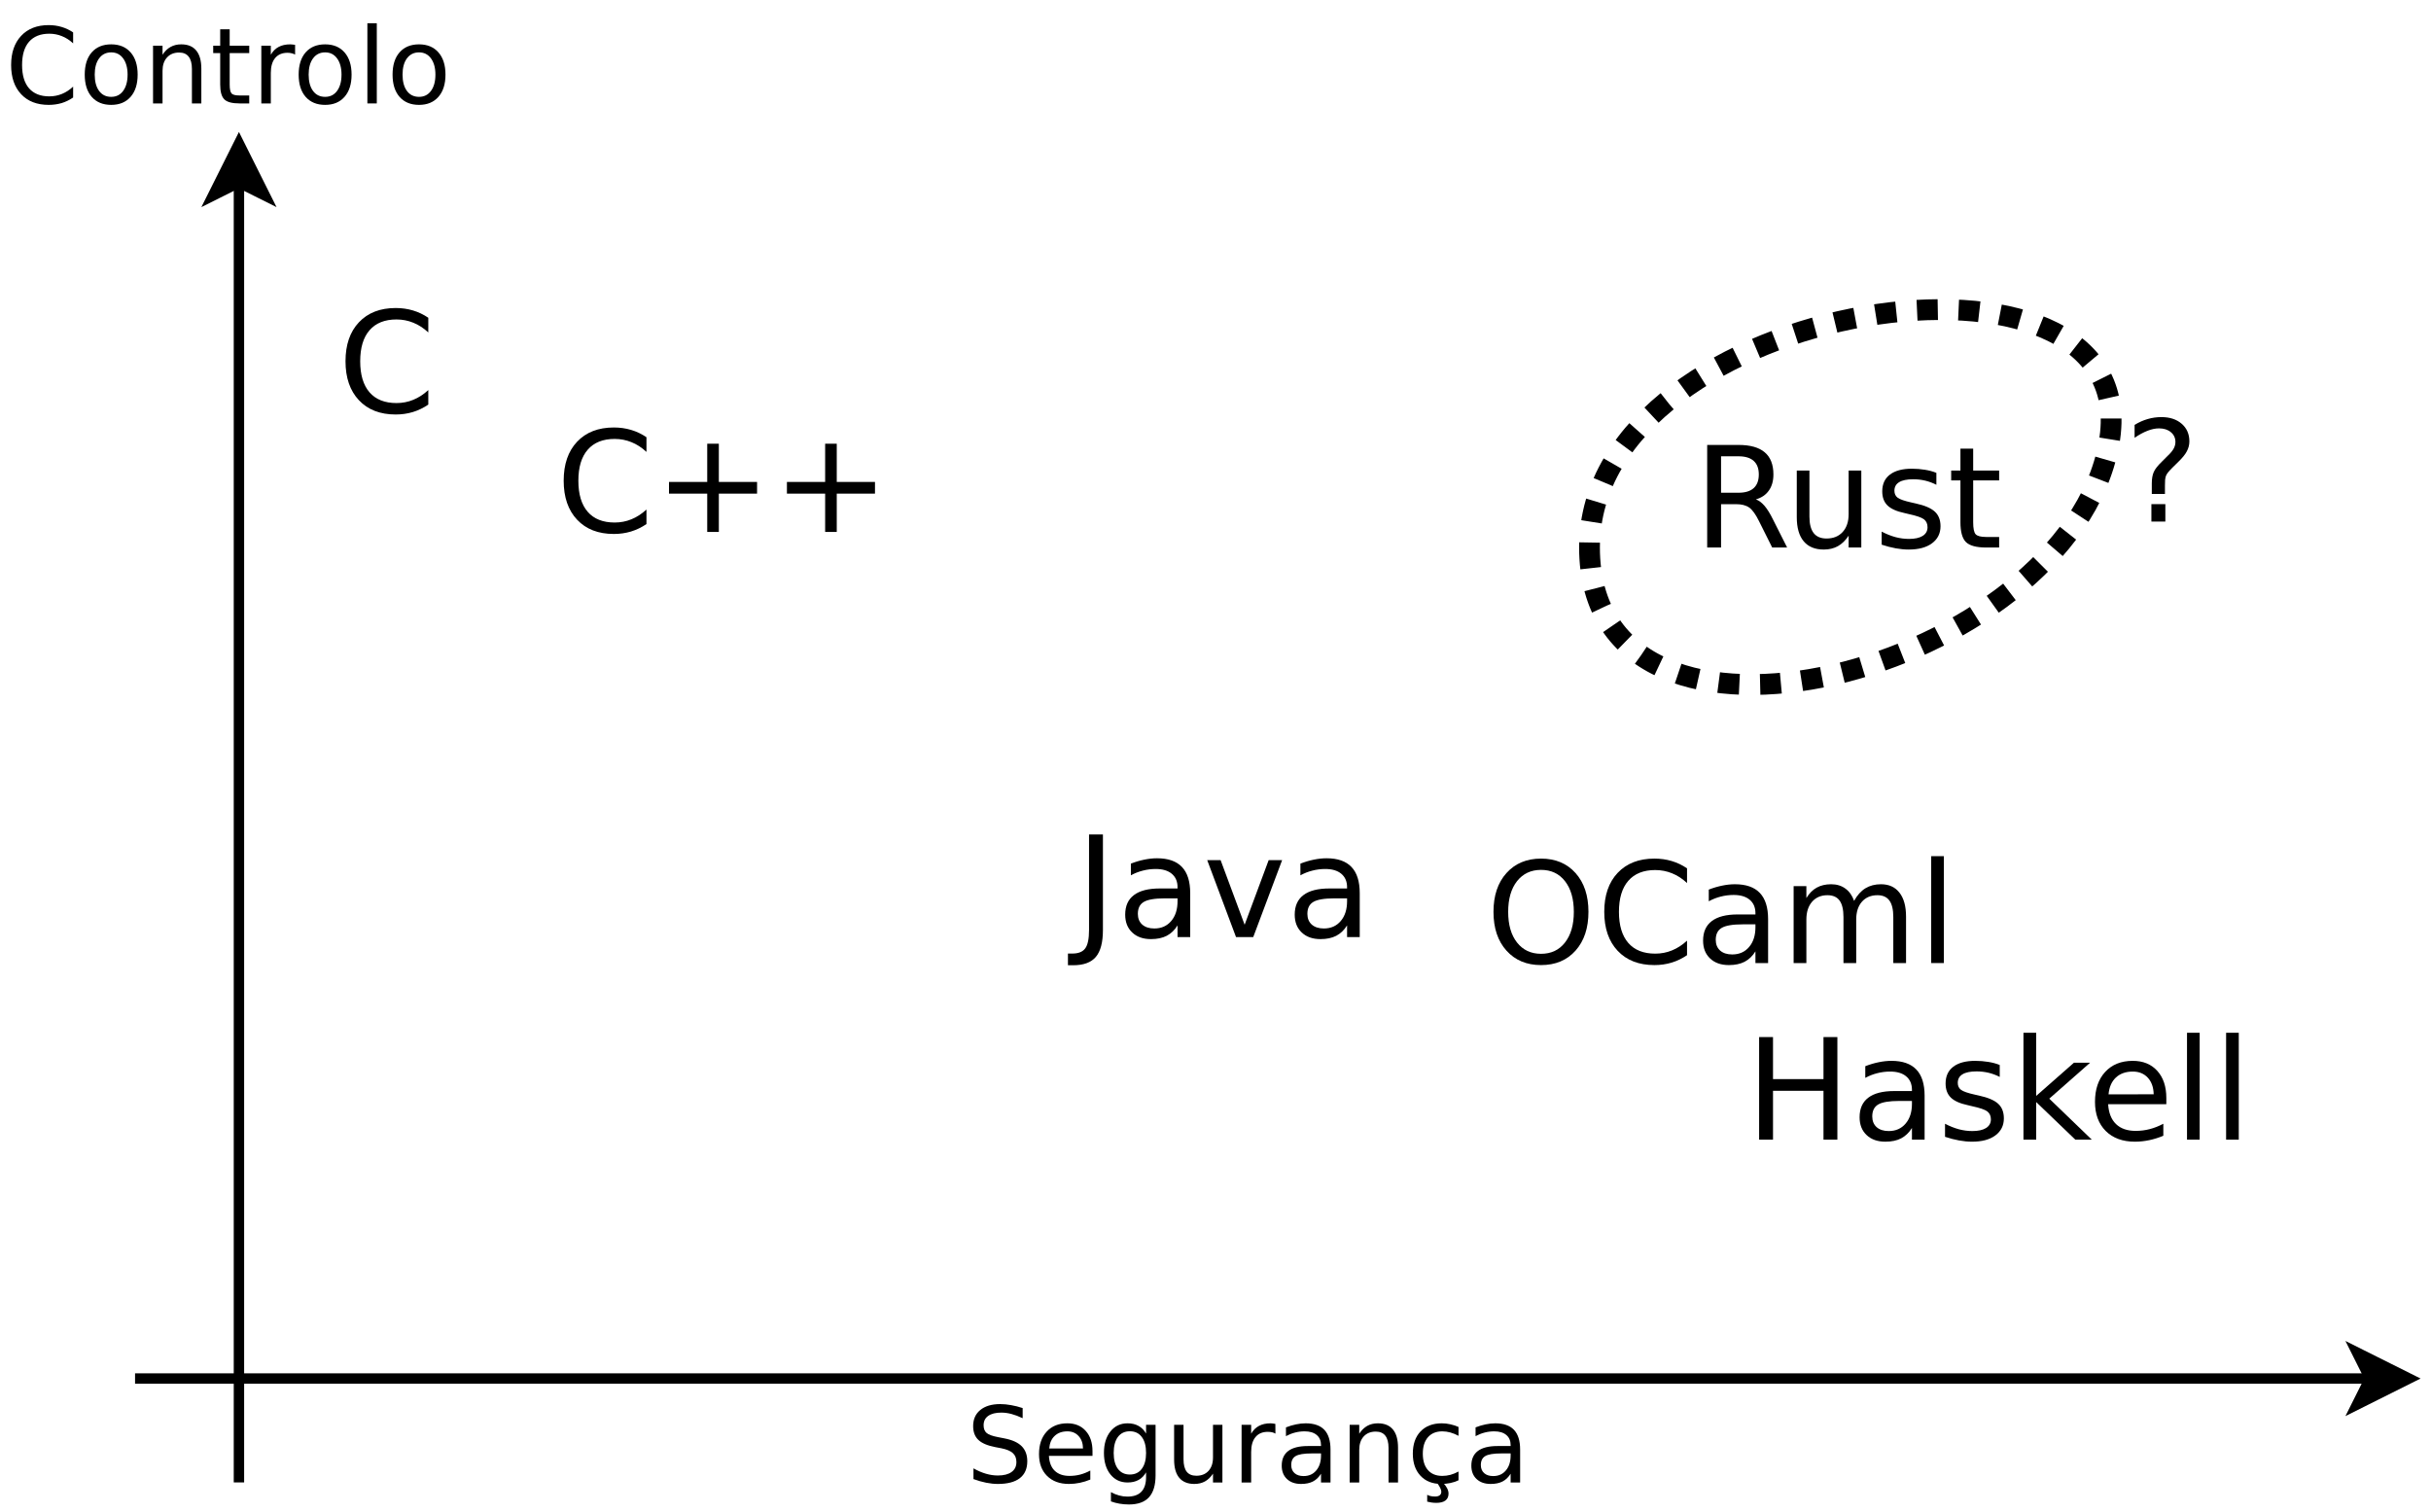
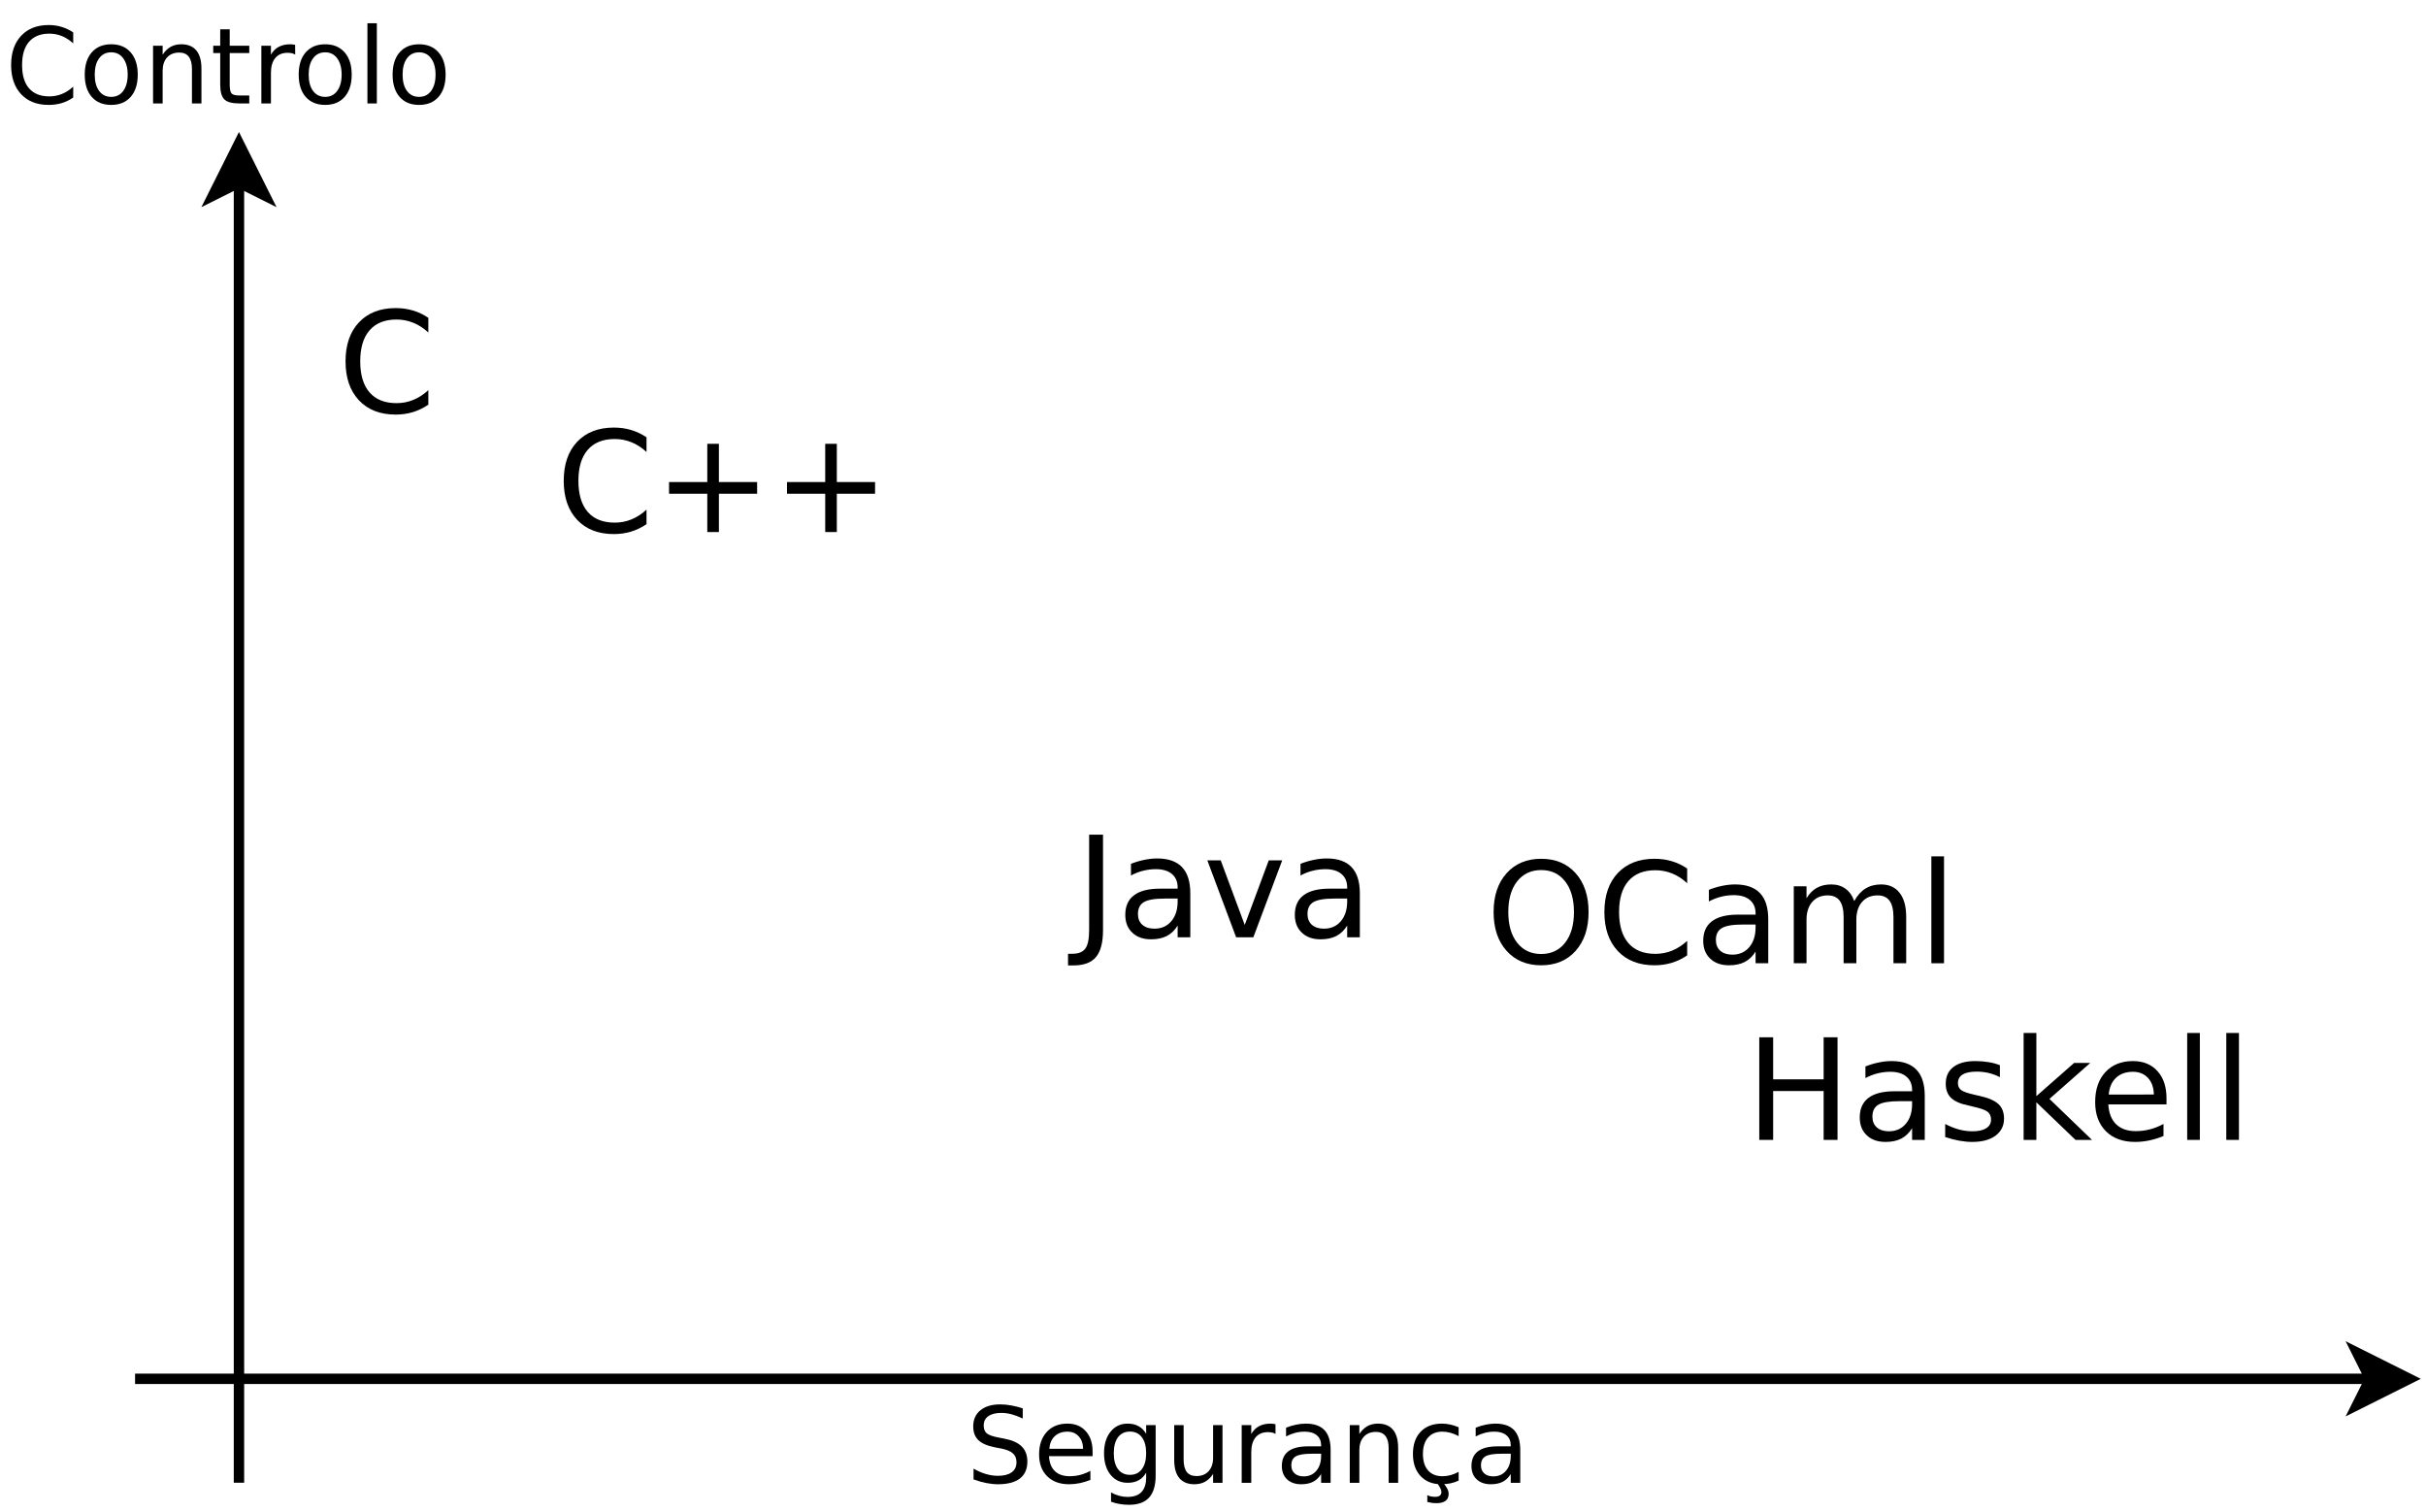
- <svg xmlns="http://www.w3.org/2000/svg" xmlns:xlink="http://www.w3.org/1999/xlink" width="468pt" height="291pt" viewBox="0 0 468 291" version="1.1">
+ <svg xmlns="http://www.w3.org/2000/svg" xmlns:xlink="http://www.w3.org/1999/xlink" width="467pt" height="291pt" viewBox="0 0 467 291" version="1.1">
  <defs>
    <g>
      <symbol overflow="visible" id="glyph0-0">
        <path style="stroke:none;" d="M 1.344 4.781 L 1.344 -19.109 L 14.891 -19.109 L 14.891 4.781 Z M 2.875 3.281 L 13.391 3.281 L 13.391 -17.578 L 2.875 -17.578 Z M 2.875 3.281 " />
      </symbol>
      <symbol overflow="visible" id="glyph0-1">
        <path style="stroke:none;" d="M 17.453 -18.234 L 17.453 -15.406 C 16.547 -16.25 15.582 -16.875 14.562 -17.281 C 13.551 -17.695 12.473 -17.906 11.328 -17.906 C 9.066 -17.906 7.336 -17.211 6.141 -15.828 C 4.941 -14.453 4.344 -12.461 4.344 -9.859 C 4.344 -7.254 4.941 -5.258 6.141 -3.875 C 7.336 -2.5 9.066 -1.812 11.328 -1.812 C 12.473 -1.812 13.551 -2.02 14.562 -2.438 C 15.582 -2.852 16.547 -3.477 17.453 -4.312 L 17.453 -1.516 C 16.516 -0.879 15.52 -0.398 14.469 -0.078 C 13.426 0.234 12.328 0.391 11.172 0.391 C 8.18 0.391 5.82 -0.523 4.094 -2.359 C 2.375 -4.191 1.516 -6.691 1.516 -9.859 C 1.516 -13.035 2.375 -15.535 4.094 -17.359 C 5.82 -19.191 8.18 -20.109 11.172 -20.109 C 12.348 -20.109 13.457 -19.953 14.5 -19.641 C 15.551 -19.328 16.535 -18.859 17.453 -18.234 Z M 17.453 -18.234 " />
      </symbol>
      <symbol overflow="visible" id="glyph0-2">
        <path style="stroke:none;" d="M 12.469 -16.984 L 12.469 -9.625 L 19.828 -9.625 L 19.828 -7.375 L 12.469 -7.375 L 12.469 0 L 10.234 0 L 10.234 -7.375 L 2.875 -7.375 L 2.875 -9.625 L 10.234 -9.625 L 10.234 -16.984 Z M 12.469 -16.984 " />
      </symbol>
      <symbol overflow="visible" id="glyph0-3">
        <path style="stroke:none;" d="M 2.656 -19.75 L 5.328 -19.75 L 5.328 -1.375 C 5.328 1.008 4.875 2.738 3.969 3.812 C 3.07 4.883 1.617 5.422 -0.391 5.422 L -1.406 5.422 L -1.406 3.172 L -0.562 3.172 C 0.613 3.172 1.441 2.836 1.922 2.172 C 2.41 1.516 2.656 0.332 2.656 -1.375 Z M 2.656 -19.75 " />
      </symbol>
      <symbol overflow="visible" id="glyph0-4">
        <path style="stroke:none;" d="M 9.281 -7.453 C 7.32 -7.453 5.961 -7.223 5.203 -6.766 C 4.441 -6.316 4.062 -5.551 4.062 -4.469 C 4.062 -3.602 4.344 -2.914 4.906 -2.406 C 5.477 -1.906 6.254 -1.656 7.234 -1.656 C 8.586 -1.656 9.672 -2.133 10.484 -3.094 C 11.297 -4.051 11.703 -5.32 11.703 -6.906 L 11.703 -7.453 Z M 14.141 -8.453 L 14.141 0 L 11.703 0 L 11.703 -2.25 C 11.148 -1.352 10.457 -0.688 9.625 -0.25 C 8.801 0.176 7.789 0.391 6.594 0.391 C 5.07 0.391 3.863 -0.035 2.969 -0.891 C 2.07 -1.742 1.625 -2.883 1.625 -4.312 C 1.625 -5.977 2.18 -7.234 3.297 -8.078 C 4.41 -8.93 6.078 -9.359 8.297 -9.359 L 11.703 -9.359 L 11.703 -9.594 C 11.703 -10.707 11.332 -11.57 10.594 -12.188 C 9.863 -12.801 8.832 -13.109 7.5 -13.109 C 6.656 -13.109 5.832 -13.004 5.031 -12.797 C 4.227 -12.598 3.457 -12.297 2.719 -11.891 L 2.719 -14.141 C 3.602 -14.484 4.461 -14.738 5.297 -14.906 C 6.141 -15.082 6.957 -15.172 7.75 -15.172 C 9.895 -15.172 11.492 -14.613 12.547 -13.5 C 13.609 -12.395 14.141 -10.711 14.141 -8.453 Z M 14.141 -8.453 " />
      </symbol>
      <symbol overflow="visible" id="glyph0-5">
        <path style="stroke:none;" d="M 0.812 -14.812 L 3.391 -14.812 L 8.016 -2.375 L 12.641 -14.812 L 15.234 -14.812 L 9.672 0 L 6.359 0 Z M 0.812 -14.812 " />
      </symbol>
      <symbol overflow="visible" id="glyph0-6">
        <path style="stroke:none;" d="M 10.672 -17.938 C 8.734 -17.938 7.191 -17.211 6.047 -15.766 C 4.91 -14.316 4.344 -12.348 4.344 -9.859 C 4.344 -7.367 4.91 -5.398 6.047 -3.953 C 7.191 -2.504 8.734 -1.781 10.672 -1.781 C 12.617 -1.781 14.156 -2.504 15.281 -3.953 C 16.414 -5.398 16.984 -7.367 16.984 -9.859 C 16.984 -12.348 16.414 -14.316 15.281 -15.766 C 14.156 -17.211 12.617 -17.938 10.672 -17.938 Z M 10.672 -20.109 C 13.441 -20.109 15.656 -19.18 17.312 -17.328 C 18.969 -15.473 19.797 -12.984 19.797 -9.859 C 19.797 -6.742 18.969 -4.254 17.312 -2.391 C 15.656 -0.535 13.441 0.391 10.672 0.391 C 7.898 0.391 5.68 -0.535 4.016 -2.391 C 2.348 -4.242 1.516 -6.734 1.516 -9.859 C 1.516 -12.984 2.348 -15.473 4.016 -17.328 C 5.68 -19.18 7.898 -20.109 10.672 -20.109 Z M 10.672 -20.109 " />
      </symbol>
      <symbol overflow="visible" id="glyph0-7">
        <path style="stroke:none;" d="M 14.094 -11.969 C 14.695 -13.062 15.422 -13.867 16.266 -14.391 C 17.117 -14.91 18.117 -15.172 19.266 -15.172 C 20.805 -15.172 21.992 -14.629 22.828 -13.547 C 23.672 -12.473 24.094 -10.938 24.094 -8.938 L 24.094 0 L 21.641 0 L 21.641 -8.859 C 21.641 -10.285 21.391 -11.344 20.891 -12.031 C 20.391 -12.719 19.625 -13.062 18.594 -13.062 C 17.332 -13.062 16.332 -12.641 15.594 -11.797 C 14.863 -10.961 14.5 -9.82 14.5 -8.375 L 14.5 0 L 12.047 0 L 12.047 -8.859 C 12.047 -10.285 11.797 -11.344 11.297 -12.031 C 10.797 -12.719 10.02 -13.062 8.969 -13.062 C 7.727 -13.062 6.738 -12.641 6 -11.797 C 5.27 -10.953 4.906 -9.812 4.906 -8.375 L 4.906 0 L 2.453 0 L 2.453 -14.812 L 4.906 -14.812 L 4.906 -12.516 C 5.457 -13.422 6.117 -14.086 6.891 -14.516 C 7.672 -14.953 8.598 -15.172 9.672 -15.172 C 10.742 -15.172 11.656 -14.895 12.406 -14.344 C 13.164 -13.801 13.727 -13.008 14.094 -11.969 Z M 14.094 -11.969 " />
      </symbol>
      <symbol overflow="visible" id="glyph0-8">
        <path style="stroke:none;" d="M 2.547 -20.578 L 4.984 -20.578 L 4.984 0 L 2.547 0 Z M 2.547 -20.578 " />
      </symbol>
      <symbol overflow="visible" id="glyph0-9">
        <path style="stroke:none;" d="M 2.656 -19.75 L 5.328 -19.75 L 5.328 -11.656 L 15.047 -11.656 L 15.047 -19.75 L 17.719 -19.75 L 17.719 0 L 15.047 0 L 15.047 -9.406 L 5.328 -9.406 L 5.328 0 L 2.656 0 Z M 2.656 -19.75 " />
      </symbol>
      <symbol overflow="visible" id="glyph0-10">
        <path style="stroke:none;" d="M 12 -14.375 L 12 -12.078 C 11.312 -12.43 10.598 -12.695 9.859 -12.875 C 9.117 -13.051 8.348 -13.141 7.547 -13.141 C 6.336 -13.141 5.43 -12.953 4.828 -12.578 C 4.223 -12.211 3.922 -11.66 3.922 -10.922 C 3.922 -10.348 4.133 -9.898 4.562 -9.578 C 5 -9.266 5.875 -8.961 7.188 -8.672 L 8.016 -8.484 C 9.742 -8.109 10.973 -7.582 11.703 -6.906 C 12.43 -6.238 12.797 -5.301 12.797 -4.094 C 12.797 -2.719 12.25 -1.625 11.156 -0.812 C 10.07 -0.008 8.578 0.391 6.672 0.391 C 5.879 0.391 5.051 0.312 4.188 0.156 C 3.32 0 2.414 -0.234 1.469 -0.547 L 1.469 -3.062 C 2.363 -2.594 3.25 -2.238 4.125 -2 C 5 -1.77 5.863 -1.656 6.719 -1.656 C 7.863 -1.656 8.742 -1.848 9.359 -2.234 C 9.984 -2.629 10.297 -3.188 10.297 -3.906 C 10.297 -4.562 10.07 -5.066 9.625 -5.422 C 9.176 -5.773 8.195 -6.113 6.688 -6.438 L 5.844 -6.641 C 4.332 -6.961 3.242 -7.453 2.578 -8.109 C 1.91 -8.766 1.578 -9.664 1.578 -10.812 C 1.578 -12.207 2.066 -13.281 3.047 -14.031 C 4.035 -14.789 5.441 -15.172 7.266 -15.172 C 8.16 -15.172 9.004 -15.102 9.797 -14.969 C 10.598 -14.844 11.332 -14.645 12 -14.375 Z M 12 -14.375 " />
      </symbol>
      <symbol overflow="visible" id="glyph0-11">
        <path style="stroke:none;" d="M 2.453 -20.578 L 4.906 -20.578 L 4.906 -8.422 L 12.172 -14.812 L 15.281 -14.812 L 7.422 -7.891 L 15.609 0 L 12.438 0 L 4.906 -7.234 L 4.906 0 L 2.453 0 Z M 2.453 -20.578 " />
      </symbol>
      <symbol overflow="visible" id="glyph0-12">
        <path style="stroke:none;" d="M 15.234 -8.016 L 15.234 -6.828 L 4.031 -6.828 C 4.133 -5.148 4.641 -3.875 5.547 -3 C 6.453 -2.125 7.711 -1.688 9.328 -1.688 C 10.266 -1.688 11.172 -1.801 12.047 -2.031 C 12.922 -2.258 13.789 -2.602 14.656 -3.062 L 14.656 -0.75 C 13.781 -0.383 12.883 -0.102 11.969 0.094 C 11.051 0.289 10.125 0.391 9.188 0.391 C 6.82 0.391 4.945 -0.297 3.562 -1.672 C 2.188 -3.055 1.5 -4.922 1.5 -7.266 C 1.5 -9.691 2.148 -11.613 3.453 -13.031 C 4.766 -14.457 6.535 -15.172 8.766 -15.172 C 10.754 -15.172 12.328 -14.531 13.484 -13.25 C 14.648 -11.969 15.234 -10.223 15.234 -8.016 Z M 12.797 -8.734 C 12.773 -10.066 12.398 -11.129 11.672 -11.922 C 10.941 -12.711 9.977 -13.109 8.781 -13.109 C 7.426 -13.109 6.336 -12.723 5.516 -11.953 C 4.703 -11.191 4.234 -10.113 4.109 -8.719 Z M 12.797 -8.734 " />
      </symbol>
-       <symbol overflow="visible" id="glyph0-13">
-         <path style="stroke:none;" d="M 12.031 -9.266 C 12.602 -9.066 13.16 -8.648 13.703 -8.016 C 14.242 -7.379 14.785 -6.504 15.328 -5.391 L 18.047 0 L 15.172 0 L 12.641 -5.062 C 11.992 -6.383 11.363 -7.258 10.75 -7.688 C 10.133 -8.125 9.297 -8.344 8.234 -8.344 L 5.328 -8.344 L 5.328 0 L 2.656 0 L 2.656 -19.75 L 8.688 -19.75 C 10.945 -19.75 12.629 -19.273 13.734 -18.328 C 14.848 -17.391 15.406 -15.969 15.406 -14.062 C 15.406 -12.82 15.113 -11.789 14.531 -10.969 C 13.957 -10.145 13.125 -9.578 12.031 -9.266 Z M 5.328 -17.562 L 5.328 -10.547 L 8.688 -10.547 C 9.977 -10.547 10.953 -10.844 11.609 -11.438 C 12.266 -12.031 12.594 -12.906 12.594 -14.062 C 12.594 -15.219 12.266 -16.086 11.609 -16.672 C 10.953 -17.266 9.977 -17.562 8.688 -17.562 Z M 5.328 -17.562 " />
-       </symbol>
-       <symbol overflow="visible" id="glyph0-14">
-         <path style="stroke:none;" d="M 2.297 -5.844 L 2.297 -14.812 L 4.734 -14.812 L 4.734 -5.938 C 4.734 -4.539 5.004 -3.488 5.547 -2.781 C 6.098 -2.082 6.922 -1.734 8.016 -1.734 C 9.328 -1.734 10.363 -2.148 11.125 -2.984 C 11.895 -3.828 12.281 -4.973 12.281 -6.422 L 12.281 -14.812 L 14.719 -14.812 L 14.719 0 L 12.281 0 L 12.281 -2.281 C 11.688 -1.375 11 -0.703 10.219 -0.266 C 9.438 0.172 8.531 0.391 7.5 0.391 C 5.801 0.391 4.508 -0.141 3.625 -1.203 C 2.738 -2.266 2.297 -3.812 2.297 -5.844 Z M 8.422 -15.172 Z M 8.422 -15.172 " />
-       </symbol>
-       <symbol overflow="visible" id="glyph0-15">
-         <path style="stroke:none;" d="M 4.969 -19.031 L 4.969 -14.812 L 9.969 -14.812 L 9.969 -12.922 L 4.969 -12.922 L 4.969 -4.875 C 4.969 -3.664 5.129 -2.891 5.453 -2.547 C 5.785 -2.203 6.457 -2.031 7.469 -2.031 L 9.969 -2.031 L 9.969 0 L 7.469 0 C 5.594 0 4.297 -0.348 3.578 -1.047 C 2.867 -1.754 2.516 -3.031 2.516 -4.875 L 2.516 -12.922 L 0.734 -12.922 L 0.734 -14.812 L 2.516 -14.812 L 2.516 -19.031 Z M 4.969 -19.031 " />
-       </symbol>
-       <symbol overflow="visible" id="glyph0-16">
-         <path style="stroke:none;" d="M 5.172 -3.359 L 7.859 -3.359 L 7.859 0 L 5.172 0 Z M 7.781 -5.312 L 5.25 -5.312 L 5.25 -7.344 C 5.25 -8.227 5.375 -8.957 5.625 -9.531 C 5.875 -10.102 6.395 -10.77 7.188 -11.531 L 8.375 -12.719 C 8.875 -13.188 9.234 -13.625 9.453 -14.031 C 9.68 -14.445 9.797 -14.875 9.797 -15.312 C 9.797 -16.094 9.504 -16.723 8.922 -17.203 C 8.348 -17.691 7.586 -17.938 6.641 -17.938 C 5.941 -17.938 5.195 -17.781 4.406 -17.469 C 3.625 -17.164 2.801 -16.719 1.938 -16.125 L 1.938 -18.609 C 2.77 -19.117 3.609 -19.492 4.453 -19.734 C 5.305 -19.984 6.191 -20.109 7.109 -20.109 C 8.723 -20.109 10.02 -19.68 11 -18.828 C 11.988 -17.973 12.484 -16.844 12.484 -15.438 C 12.484 -14.77 12.32 -14.133 12 -13.531 C 11.688 -12.926 11.133 -12.242 10.344 -11.484 L 9.188 -10.344 C 8.77 -9.926 8.473 -9.598 8.297 -9.359 C 8.129 -9.129 8.008 -8.906 7.938 -8.688 C 7.883 -8.5 7.844 -8.273 7.812 -8.016 C 7.789 -7.754 7.781 -7.395 7.781 -6.938 Z M 7.781 -5.312 " />
-       </symbol>
      <symbol overflow="visible" id="glyph1-0">
        <path style="stroke:none;" d="M 1.016 3.594 L 1.016 -14.328 L 11.172 -14.328 L 11.172 3.594 Z M 2.156 2.469 L 10.047 2.469 L 10.047 -13.188 L 2.156 -13.188 Z M 2.156 2.469 " />
      </symbol>
      <symbol overflow="visible" id="glyph1-1">
        <path style="stroke:none;" d="M 10.875 -14.328 L 10.875 -12.375 C 10.113 -12.738 9.395 -13.008 8.719 -13.188 C 8.051 -13.363 7.398 -13.453 6.766 -13.453 C 5.672 -13.453 4.828 -13.238 4.234 -12.812 C 3.648 -12.395 3.359 -11.797 3.359 -11.016 C 3.359 -10.359 3.551 -9.863 3.938 -9.531 C 4.332 -9.195 5.082 -8.926 6.188 -8.719 L 7.391 -8.484 C 8.891 -8.191 9.992 -7.688 10.703 -6.969 C 11.41 -6.25 11.766 -5.289 11.766 -4.094 C 11.766 -2.656 11.285 -1.566 10.328 -0.828 C 9.367 -0.086 7.957 0.281 6.094 0.281 C 5.395 0.281 4.648 0.203 3.859 0.047 C 3.066 -0.109 2.25 -0.344 1.406 -0.656 L 1.406 -2.719 C 2.219 -2.258 3.016 -1.914 3.797 -1.688 C 4.578 -1.457 5.344 -1.344 6.094 -1.344 C 7.238 -1.344 8.117 -1.566 8.734 -2.016 C 9.359 -2.461 9.672 -3.102 9.672 -3.938 C 9.672 -4.664 9.445 -5.234 9 -5.641 C 8.562 -6.055 7.832 -6.367 6.812 -6.578 L 5.594 -6.812 C 4.094 -7.102 3.008 -7.566 2.344 -8.203 C 1.676 -8.836 1.344 -9.723 1.344 -10.859 C 1.344 -12.172 1.801 -13.203 2.719 -13.953 C 3.645 -14.711 4.922 -15.094 6.547 -15.094 C 7.234 -15.094 7.938 -15.023 8.656 -14.891 C 9.383 -14.766 10.125 -14.578 10.875 -14.328 Z M 10.875 -14.328 " />
      </symbol>
      <symbol overflow="visible" id="glyph1-2">
        <path style="stroke:none;" d="M 11.422 -6.016 L 11.422 -5.125 L 3.031 -5.125 C 3.102 -3.863 3.477 -2.906 4.156 -2.25 C 4.844 -1.594 5.789 -1.266 7 -1.266 C 7.695 -1.266 8.375 -1.348 9.031 -1.516 C 9.695 -1.691 10.352 -1.953 11 -2.297 L 11 -0.562 C 10.344 -0.289 9.672 -0.082 8.984 0.062 C 8.297 0.207 7.598 0.281 6.891 0.281 C 5.117 0.281 3.711 -0.234 2.672 -1.266 C 1.641 -2.297 1.125 -3.691 1.125 -5.453 C 1.125 -7.266 1.613 -8.707 2.594 -9.781 C 3.57 -10.852 4.898 -11.391 6.578 -11.391 C 8.066 -11.391 9.242 -10.906 10.109 -9.938 C 10.984 -8.977 11.422 -7.672 11.422 -6.016 Z M 9.594 -6.547 C 9.582 -7.547 9.301 -8.344 8.75 -8.938 C 8.207 -9.539 7.488 -9.844 6.594 -9.844 C 5.57 -9.844 4.754 -9.551 4.141 -8.969 C 3.523 -8.395 3.176 -7.586 3.094 -6.547 Z M 9.594 -6.547 " />
      </symbol>
      <symbol overflow="visible" id="glyph1-3">
        <path style="stroke:none;" d="M 9.234 -5.688 C 9.234 -7.008 8.957 -8.035 8.406 -8.766 C 7.863 -9.492 7.098 -9.859 6.109 -9.859 C 5.129 -9.859 4.363 -9.492 3.812 -8.766 C 3.27 -8.035 3 -7.008 3 -5.688 C 3 -4.375 3.27 -3.352 3.812 -2.625 C 4.363 -1.895 5.129 -1.531 6.109 -1.531 C 7.098 -1.531 7.863 -1.895 8.406 -2.625 C 8.957 -3.352 9.234 -4.375 9.234 -5.688 Z M 11.062 -1.375 C 11.062 0.508 10.641 1.914 9.797 2.844 C 8.953 3.77 7.664 4.234 5.938 4.234 C 5.289 4.234 4.68 4.18 4.109 4.078 C 3.547 3.984 3 3.836 2.469 3.641 L 2.469 1.859 C 3 2.148 3.523 2.363 4.047 2.5 C 4.566 2.645 5.098 2.719 5.641 2.719 C 6.836 2.719 7.734 2.406 8.328 1.781 C 8.93 1.156 9.234 0.211 9.234 -1.047 L 9.234 -1.953 C 8.859 -1.297 8.375 -0.805 7.781 -0.484 C 7.195 -0.16 6.492 0 5.672 0 C 4.305 0 3.207 -0.516 2.375 -1.547 C 1.539 -2.586 1.125 -3.969 1.125 -5.688 C 1.125 -7.406 1.539 -8.785 2.375 -9.828 C 3.207 -10.867 4.305 -11.391 5.672 -11.391 C 6.492 -11.391 7.195 -11.223 7.781 -10.891 C 8.375 -10.566 8.859 -10.078 9.234 -9.422 L 9.234 -11.109 L 11.062 -11.109 Z M 11.062 -1.375 " />
      </symbol>
      <symbol overflow="visible" id="glyph1-4">
        <path style="stroke:none;" d="M 1.734 -4.391 L 1.734 -11.109 L 3.547 -11.109 L 3.547 -4.453 C 3.547 -3.398 3.75 -2.609 4.156 -2.078 C 4.57 -1.555 5.191 -1.297 6.016 -1.297 C 7.004 -1.297 7.785 -1.609 8.359 -2.234 C 8.93 -2.867 9.219 -3.727 9.219 -4.812 L 9.219 -11.109 L 11.031 -11.109 L 11.031 0 L 9.219 0 L 9.219 -1.703 C 8.77 -1.023 8.254 -0.523 7.672 -0.203 C 7.086 0.117 6.406 0.281 5.625 0.281 C 4.352 0.281 3.383 -0.113 2.719 -0.906 C 2.062 -1.695 1.734 -2.859 1.734 -4.391 Z M 6.328 -11.391 Z M 6.328 -11.391 " />
      </symbol>
      <symbol overflow="visible" id="glyph1-5">
        <path style="stroke:none;" d="M 8.359 -9.406 C 8.148 -9.531 7.926 -9.617 7.688 -9.672 C 7.445 -9.723 7.18 -9.75 6.891 -9.75 C 5.859 -9.75 5.066 -9.41 4.516 -8.734 C 3.961 -8.066 3.688 -7.109 3.688 -5.859 L 3.688 0 L 1.844 0 L 1.844 -11.109 L 3.688 -11.109 L 3.688 -9.391 C 4.07 -10.066 4.57 -10.566 5.188 -10.891 C 5.801 -11.223 6.547 -11.391 7.422 -11.391 C 7.547 -11.391 7.68 -11.379 7.828 -11.359 C 7.984 -11.336 8.156 -11.312 8.344 -11.281 Z M 8.359 -9.406 " />
      </symbol>
      <symbol overflow="visible" id="glyph1-6">
        <path style="stroke:none;" d="M 6.969 -5.594 C 5.488 -5.594 4.461 -5.422 3.891 -5.078 C 3.328 -4.742 3.047 -4.172 3.047 -3.359 C 3.047 -2.703 3.258 -2.18 3.688 -1.797 C 4.113 -1.422 4.691 -1.234 5.422 -1.234 C 6.441 -1.234 7.254 -1.594 7.859 -2.312 C 8.473 -3.031 8.781 -3.988 8.781 -5.188 L 8.781 -5.594 Z M 10.609 -6.344 L 10.609 0 L 8.781 0 L 8.781 -1.688 C 8.363 -1.008 7.844 -0.508 7.219 -0.188 C 6.602 0.125 5.844 0.281 4.938 0.281 C 3.801 0.281 2.895 -0.035 2.219 -0.672 C 1.551 -1.305 1.219 -2.16 1.219 -3.234 C 1.219 -4.484 1.633 -5.426 2.469 -6.062 C 3.312 -6.695 4.562 -7.016 6.219 -7.016 L 8.781 -7.016 L 8.781 -7.203 C 8.781 -8.035 8.504 -8.68 7.953 -9.141 C 7.398 -9.609 6.625 -9.844 5.625 -9.844 C 4.988 -9.844 4.367 -9.766 3.766 -9.609 C 3.172 -9.453 2.594 -9.223 2.031 -8.922 L 2.031 -10.609 C 2.695 -10.867 3.344 -11.062 3.969 -11.188 C 4.602 -11.32 5.219 -11.391 5.812 -11.391 C 7.426 -11.391 8.629 -10.973 9.422 -10.141 C 10.211 -9.305 10.609 -8.039 10.609 -6.344 Z M 10.609 -6.344 " />
      </symbol>
      <symbol overflow="visible" id="glyph1-7">
        <path style="stroke:none;" d="M 11.156 -6.703 L 11.156 0 L 9.328 0 L 9.328 -6.656 C 9.328 -7.707 9.117 -8.492 8.703 -9.016 C 8.297 -9.535 7.688 -9.797 6.875 -9.797 C 5.883 -9.797 5.102 -9.477 4.531 -8.844 C 3.969 -8.219 3.688 -7.363 3.688 -6.281 L 3.688 0 L 1.844 0 L 1.844 -11.109 L 3.688 -11.109 L 3.688 -9.391 C 4.125 -10.055 4.633 -10.555 5.219 -10.891 C 5.812 -11.223 6.5 -11.391 7.281 -11.391 C 8.551 -11.391 9.516 -10.992 10.172 -10.203 C 10.828 -9.41 11.156 -8.242 11.156 -6.703 Z M 11.156 -6.703 " />
      </symbol>
      <symbol overflow="visible" id="glyph1-8">
        <path style="stroke:none;" d="M 9.922 -10.688 L 9.922 -8.984 C 9.398 -9.266 8.879 -9.477 8.359 -9.625 C 7.836 -9.77 7.316 -9.844 6.797 -9.844 C 5.609 -9.844 4.688 -9.461 4.031 -8.703 C 3.375 -7.953 3.047 -6.898 3.047 -5.547 C 3.047 -4.191 3.375 -3.141 4.031 -2.391 C 4.688 -1.641 5.609 -1.266 6.797 -1.266 C 7.316 -1.266 7.836 -1.332 8.359 -1.469 C 8.879 -1.613 9.398 -1.828 9.922 -2.109 L 9.922 -0.422 C 9.41 -0.18 8.879 -0.004 8.328 0.109 C 7.785 0.223 7.207 0.281 6.594 0.281 C 4.914 0.281 3.582 -0.242 2.594 -1.297 C 1.613 -2.348 1.125 -3.766 1.125 -5.547 C 1.125 -7.359 1.617 -8.785 2.609 -9.828 C 3.609 -10.867 4.973 -11.391 6.703 -11.391 C 7.266 -11.391 7.812 -11.328 8.344 -11.203 C 8.883 -11.086 9.41 -10.914 9.922 -10.688 Z M 6.922 0 C 7.285 0.406 7.555 0.781 7.734 1.125 C 7.91 1.477 8 1.816 8 2.141 C 8 2.723 7.801 3.164 7.406 3.469 C 7.008 3.77 6.422 3.922 5.641 3.922 C 5.328 3.922 5.023 3.898 4.734 3.859 C 4.453 3.816 4.172 3.758 3.891 3.688 L 3.891 2.375 C 4.109 2.488 4.336 2.57 4.578 2.625 C 4.828 2.676 5.109 2.703 5.422 2.703 C 5.816 2.703 6.113 2.617 6.312 2.453 C 6.508 2.297 6.609 2.066 6.609 1.766 C 6.609 1.566 6.535 1.32 6.391 1.031 C 6.254 0.75 6.035 0.406 5.734 0 Z M 6.922 0 " />
      </symbol>
-       <symbol overflow="visible" id="glyph2-0">
-         <path style="stroke:none;" d="M 1.016 3.594 L 1.016 -14.328 L 11.172 -14.328 L 11.172 3.594 Z M 2.156 2.453 L 10.031 2.453 L 10.031 -13.188 L 2.156 -13.188 Z M 2.156 2.453 " />
+       <symbol overflow="visible" id="glyph1-9">
+         <path style="stroke:none;" d="M 13.094 -13.672 L 13.094 -11.562 C 12.414 -12.188 11.691 -12.656 10.922 -12.969 C 10.16 -13.281 9.352 -13.438 8.5 -13.438 C 6.801 -13.438 5.5 -12.914 4.594 -11.875 C 3.695 -10.844 3.25 -9.348 3.25 -7.391 C 3.25 -5.441 3.695 -3.945 4.594 -2.906 C 5.5 -1.875 6.801 -1.359 8.5 -1.359 C 9.352 -1.359 10.16 -1.516 10.922 -1.828 C 11.691 -2.141 12.414 -2.609 13.094 -3.234 L 13.094 -1.141 C 12.395 -0.66 11.648 -0.301 10.859 -0.062 C 10.078 0.164 9.25 0.281 8.375 0.281 C 6.133 0.281 4.367 -0.398 3.078 -1.766 C 1.785 -3.141 1.141 -5.016 1.141 -7.391 C 1.141 -9.773 1.785 -11.656 3.078 -13.031 C 4.367 -14.406 6.133 -15.094 8.375 -15.094 C 9.258 -15.094 10.094 -14.973 10.875 -14.734 C 11.664 -14.492 12.406 -14.141 13.094 -13.672 Z M 13.094 -13.672 " />
      </symbol>
-       <symbol overflow="visible" id="glyph2-1">
-         <path style="stroke:none;" d="M 13.078 -13.672 L 13.078 -11.562 C 12.41 -12.188 11.691 -12.648 10.922 -12.953 C 10.16 -13.266 9.348 -13.422 8.484 -13.422 C 6.797 -13.422 5.5 -12.906 4.594 -11.875 C 3.695 -10.844 3.25 -9.348 3.25 -7.391 C 3.25 -5.441 3.695 -3.945 4.594 -2.906 C 5.5 -1.875 6.797 -1.359 8.484 -1.359 C 9.348 -1.359 10.16 -1.516 10.922 -1.828 C 11.691 -2.141 12.41 -2.609 13.078 -3.234 L 13.078 -1.141 C 12.379 -0.66 11.641 -0.301 10.859 -0.062 C 10.078 0.164 9.25 0.281 8.375 0.281 C 6.133 0.281 4.367 -0.398 3.078 -1.766 C 1.785 -3.141 1.141 -5.016 1.141 -7.391 C 1.141 -9.766 1.785 -11.641 3.078 -13.016 C 4.367 -14.391 6.133 -15.078 8.375 -15.078 C 9.258 -15.078 10.094 -14.957 10.875 -14.719 C 11.656 -14.488 12.391 -14.141 13.078 -13.672 Z M 13.078 -13.672 " />
+       <symbol overflow="visible" id="glyph1-10">
+         <path style="stroke:none;" d="M 6.219 -9.844 C 5.238 -9.844 4.461 -9.457 3.891 -8.688 C 3.328 -7.926 3.047 -6.879 3.047 -5.547 C 3.047 -4.211 3.328 -3.164 3.891 -2.406 C 4.461 -1.645 5.238 -1.266 6.219 -1.266 C 7.195 -1.266 7.969 -1.645 8.531 -2.406 C 9.102 -3.176 9.391 -4.223 9.391 -5.547 C 9.391 -6.867 9.102 -7.914 8.531 -8.688 C 7.969 -9.457 7.195 -9.844 6.219 -9.844 Z M 6.219 -11.391 C 7.812 -11.391 9.062 -10.867 9.969 -9.828 C 10.875 -8.797 11.328 -7.367 11.328 -5.547 C 11.328 -3.723 10.875 -2.297 9.969 -1.266 C 9.062 -0.234 7.812 0.281 6.219 0.281 C 4.625 0.281 3.375 -0.234 2.469 -1.266 C 1.57 -2.297 1.125 -3.723 1.125 -5.547 C 1.125 -7.367 1.57 -8.797 2.469 -9.828 C 3.375 -10.867 4.625 -11.391 6.219 -11.391 Z M 6.219 -11.391 " />
      </symbol>
-       <symbol overflow="visible" id="glyph2-2">
-         <path style="stroke:none;" d="M 6.219 -9.828 C 5.238 -9.828 4.461 -9.441 3.891 -8.672 C 3.328 -7.91 3.047 -6.867 3.047 -5.547 C 3.047 -4.211 3.328 -3.164 3.891 -2.406 C 4.453 -1.645 5.227 -1.266 6.219 -1.266 C 7.188 -1.266 7.953 -1.645 8.516 -2.406 C 9.086 -3.176 9.375 -4.223 9.375 -5.547 C 9.375 -6.859 9.086 -7.898 8.516 -8.672 C 7.953 -9.441 7.188 -9.828 6.219 -9.828 Z M 6.219 -11.375 C 7.801 -11.375 9.047 -10.859 9.953 -9.828 C 10.859 -8.797 11.312 -7.367 11.312 -5.547 C 11.312 -3.723 10.859 -2.297 9.953 -1.266 C 9.047 -0.234 7.801 0.281 6.219 0.281 C 4.625 0.281 3.375 -0.234 2.469 -1.266 C 1.57 -2.297 1.125 -3.723 1.125 -5.547 C 1.125 -7.367 1.57 -8.797 2.469 -9.828 C 3.375 -10.859 4.625 -11.375 6.219 -11.375 Z M 6.219 -11.375 " />
+       <symbol overflow="visible" id="glyph1-11">
+         <path style="stroke:none;" d="M 3.719 -14.266 L 3.719 -11.109 L 7.484 -11.109 L 7.484 -9.703 L 3.719 -9.703 L 3.719 -3.656 C 3.719 -2.75 3.844 -2.164 4.094 -1.906 C 4.344 -1.656 4.848 -1.531 5.609 -1.531 L 7.484 -1.531 L 7.484 0 L 5.609 0 C 4.203 0 3.227 -0.258 2.688 -0.781 C 2.156 -1.312 1.891 -2.27 1.891 -3.656 L 1.891 -9.703 L 0.547 -9.703 L 0.547 -11.109 L 1.891 -11.109 L 1.891 -14.266 Z M 3.719 -14.266 " />
      </symbol>
-       <symbol overflow="visible" id="glyph2-3">
-         <path style="stroke:none;" d="M 11.141 -6.703 L 11.141 0 L 9.328 0 L 9.328 -6.641 C 9.328 -7.691 9.117 -8.477 8.703 -9 C 8.297 -9.531 7.68 -9.797 6.859 -9.797 C 5.879 -9.797 5.102 -9.477 4.531 -8.844 C 3.957 -8.219 3.672 -7.363 3.672 -6.281 L 3.672 0 L 1.844 0 L 1.844 -11.109 L 3.672 -11.109 L 3.672 -9.375 C 4.109 -10.051 4.625 -10.551 5.219 -10.875 C 5.812 -11.207 6.492 -11.375 7.266 -11.375 C 8.547 -11.375 9.508 -10.977 10.156 -10.188 C 10.812 -9.395 11.141 -8.234 11.141 -6.703 Z M 11.141 -6.703 " />
-       </symbol>
-       <symbol overflow="visible" id="glyph2-4">
-         <path style="stroke:none;" d="M 3.719 -14.266 L 3.719 -11.109 L 7.484 -11.109 L 7.484 -9.688 L 3.719 -9.688 L 3.719 -3.656 C 3.719 -2.75 3.844 -2.164 4.094 -1.906 C 4.344 -1.656 4.848 -1.531 5.609 -1.531 L 7.484 -1.531 L 7.484 0 L 5.609 0 C 4.191 0 3.219 -0.258 2.688 -0.781 C 2.156 -1.312 1.891 -2.27 1.891 -3.656 L 1.891 -9.688 L 0.547 -9.688 L 0.547 -11.109 L 1.891 -11.109 L 1.891 -14.266 Z M 3.719 -14.266 " />
-       </symbol>
-       <symbol overflow="visible" id="glyph2-5">
-         <path style="stroke:none;" d="M 8.344 -9.406 C 8.145 -9.52 7.922 -9.602 7.672 -9.656 C 7.43 -9.719 7.172 -9.75 6.891 -9.75 C 5.859 -9.75 5.062 -9.41 4.5 -8.734 C 3.945 -8.066 3.672 -7.109 3.672 -5.859 L 3.672 0 L 1.844 0 L 1.844 -11.109 L 3.672 -11.109 L 3.672 -9.375 C 4.055 -10.051 4.555 -10.551 5.172 -10.875 C 5.785 -11.207 6.535 -11.375 7.422 -11.375 C 7.547 -11.375 7.68 -11.363 7.828 -11.344 C 7.984 -11.332 8.156 -11.312 8.344 -11.281 Z M 8.344 -9.406 " />
-       </symbol>
-       <symbol overflow="visible" id="glyph2-6">
+       <symbol overflow="visible" id="glyph1-12">
        <path style="stroke:none;" d="M 1.922 -15.438 L 3.734 -15.438 L 3.734 0 L 1.922 0 Z M 1.922 -15.438 " />
      </symbol>
    </g>
  </defs>
-   <g id="surface53422">
-     <rect x="0" y="0" width="468" height="291" style="fill:rgb(100%,100%,100%);fill-opacity:1;stroke:none;" />
+   <g id="surface4896">
+     <rect x="0" y="0" width="467" height="291" style="fill:rgb(100%,100%,100%);fill-opacity:1;stroke:none;" />
    <g style="fill:rgb(0%,0%,0%);fill-opacity:1;">
      <use xlink:href="#glyph0-1" x="65" y="79.41" />
    </g>
    <g style="fill:rgb(0%,0%,0%);fill-opacity:1;">
      <use xlink:href="#glyph0-1" x="107" y="102.41" />
      <use xlink:href="#glyph0-2" x="125.917" y="102.41" />
      <use xlink:href="#glyph0-2" x="148.618" y="102.41" />
    </g>
    <g style="fill:rgb(0%,0%,0%);fill-opacity:1;">
      <use xlink:href="#glyph0-3" x="207" y="180.41" />
      <use xlink:href="#glyph0-4" x="214.99" y="180.41" />
      <use xlink:href="#glyph0-5" x="231.593" y="180.41" />
      <use xlink:href="#glyph0-4" x="247.626" y="180.41" />
    </g>
    <g style="fill:rgb(0%,0%,0%);fill-opacity:1;">
      <use xlink:href="#glyph0-6" x="286" y="185.41" />
      <use xlink:href="#glyph0-1" x="307.325" y="185.41" />
      <use xlink:href="#glyph0-4" x="326.242" y="185.41" />
      <use xlink:href="#glyph0-7" x="342.845" y="185.41" />
      <use xlink:href="#glyph0-8" x="369.236" y="185.41" />
    </g>
    <g style="fill:rgb(0%,0%,0%);fill-opacity:1;">
      <use xlink:href="#glyph0-9" x="336" y="219.41" />
      <use xlink:href="#glyph0-4" x="356.372" y="219.41" />
      <use xlink:href="#glyph0-10" x="372.975" y="219.41" />
      <use xlink:href="#glyph0-11" x="387.09" y="219.41" />
      <use xlink:href="#glyph0-12" x="401.814" y="219.41" />
      <use xlink:href="#glyph0-8" x="418.482" y="219.41" />
      <use xlink:href="#glyph0-8" x="426.009" y="219.41" />
    </g>
-     <g style="fill:rgb(0%,0%,0%);fill-opacity:1;">
-       <use xlink:href="#glyph0-13" x="326" y="105.41" />
-       <use xlink:href="#glyph0-14" x="343.607" y="105.41" />
-       <use xlink:href="#glyph0-10" x="360.779" y="105.41" />
-       <use xlink:href="#glyph0-15" x="374.894" y="105.41" />
-     </g>
    <path style="fill:none;stroke-width:0.1;stroke-linecap:butt;stroke-linejoin:miter;stroke:rgb(0%,0%,0%);stroke-opacity:1;stroke-miterlimit:10;" d="M 9 19 L 30.513 19 " transform="matrix(20,0,0,20,-154,-114.6)" />
    <path style="fill-rule:evenodd;fill:rgb(0%,0%,0%);fill-opacity:1;stroke-width:0.1;stroke-linecap:butt;stroke-linejoin:miter;stroke:rgb(0%,0%,0%);stroke-opacity:1;stroke-miterlimit:10;" d="M 30.888 19 L 30.388 19.25 L 30.513 19 L 30.388 18.75 Z M 30.888 19 " transform="matrix(20,0,0,20,-154,-114.6)" />
    <path style="fill:none;stroke-width:0.1;stroke-linecap:butt;stroke-linejoin:miter;stroke:rgb(0%,0%,0%);stroke-opacity:1;stroke-miterlimit:10;" d="M 10 20 L 10 7.487 " transform="matrix(20,0,0,20,-154,-114.6)" />
    <path style="fill-rule:evenodd;fill:rgb(0%,0%,0%);fill-opacity:1;stroke-width:0.1;stroke-linecap:butt;stroke-linejoin:miter;stroke:rgb(0%,0%,0%);stroke-opacity:1;stroke-miterlimit:10;" d="M 10 7.112 L 10.25 7.612 L 10 7.487 L 9.75 7.612 Z M 10 7.112 " transform="matrix(20,0,0,20,-154,-114.6)" />
    <g style="fill:rgb(0%,0%,0%);fill-opacity:1;">
      <use xlink:href="#glyph1-1" x="186" y="285.413" />
      <use xlink:href="#glyph1-2" x="198.899" y="285.413" />
      <use xlink:href="#glyph1-3" x="211.4" y="285.413" />
      <use xlink:href="#glyph1-4" x="224.299" y="285.413" />
      <use xlink:href="#glyph1-5" x="237.178" y="285.413" />
      <use xlink:href="#glyph1-6" x="245.532" y="285.413" />
      <use xlink:href="#glyph1-7" x="257.984" y="285.413" />
      <use xlink:href="#glyph1-8" x="270.863" y="285.413" />
      <use xlink:href="#glyph1-6" x="282.035" y="285.413" />
    </g>
-     <path style="fill:none;stroke-width:0.2;stroke-linecap:butt;stroke-linejoin:miter;stroke:rgb(0%,0%,0%);stroke-opacity:1;stroke-dasharray:0.2,0.2;stroke-miterlimit:10;" d="M 23 11 C 23 13.4 27.6 12.2 28 10 C 28.4 7.8 23 8.6 23 11 Z M 23 11 " transform="matrix(20,0,0,20,-154,-114.6)" />
    <g style="fill:rgb(0%,0%,0%);fill-opacity:1;">
-       <use xlink:href="#glyph0-16" x="409" y="100.41" />
-     </g>
-     <g style="fill:rgb(0%,0%,0%);fill-opacity:1;">
-       <use xlink:href="#glyph2-1" x="1" y="19.912" />
-       <use xlink:href="#glyph2-2" x="15.188" y="19.912" />
-       <use xlink:href="#glyph2-3" x="27.619" y="19.912" />
-       <use xlink:href="#glyph2-4" x="40.498" y="19.912" />
-       <use xlink:href="#glyph2-5" x="48.465" y="19.912" />
-       <use xlink:href="#glyph2-2" x="56.372" y="19.912" />
-       <use xlink:href="#glyph2-6" x="68.804" y="19.912" />
-       <use xlink:href="#glyph2-2" x="74.449" y="19.912" />
+       <use xlink:href="#glyph1-9" x="1" y="19.913" />
+       <use xlink:href="#glyph1-10" x="15.188" y="19.913" />
+       <use xlink:href="#glyph1-7" x="27.621" y="19.913" />
+       <use xlink:href="#glyph1-11" x="40.499" y="19.913" />
+       <use xlink:href="#glyph1-5" x="48.467" y="19.913" />
+       <use xlink:href="#glyph1-10" x="56.374" y="19.913" />
+       <use xlink:href="#glyph1-12" x="68.806" y="19.913" />
+       <use xlink:href="#glyph1-10" x="74.452" y="19.913" />
    </g>
  </g>
</svg>
